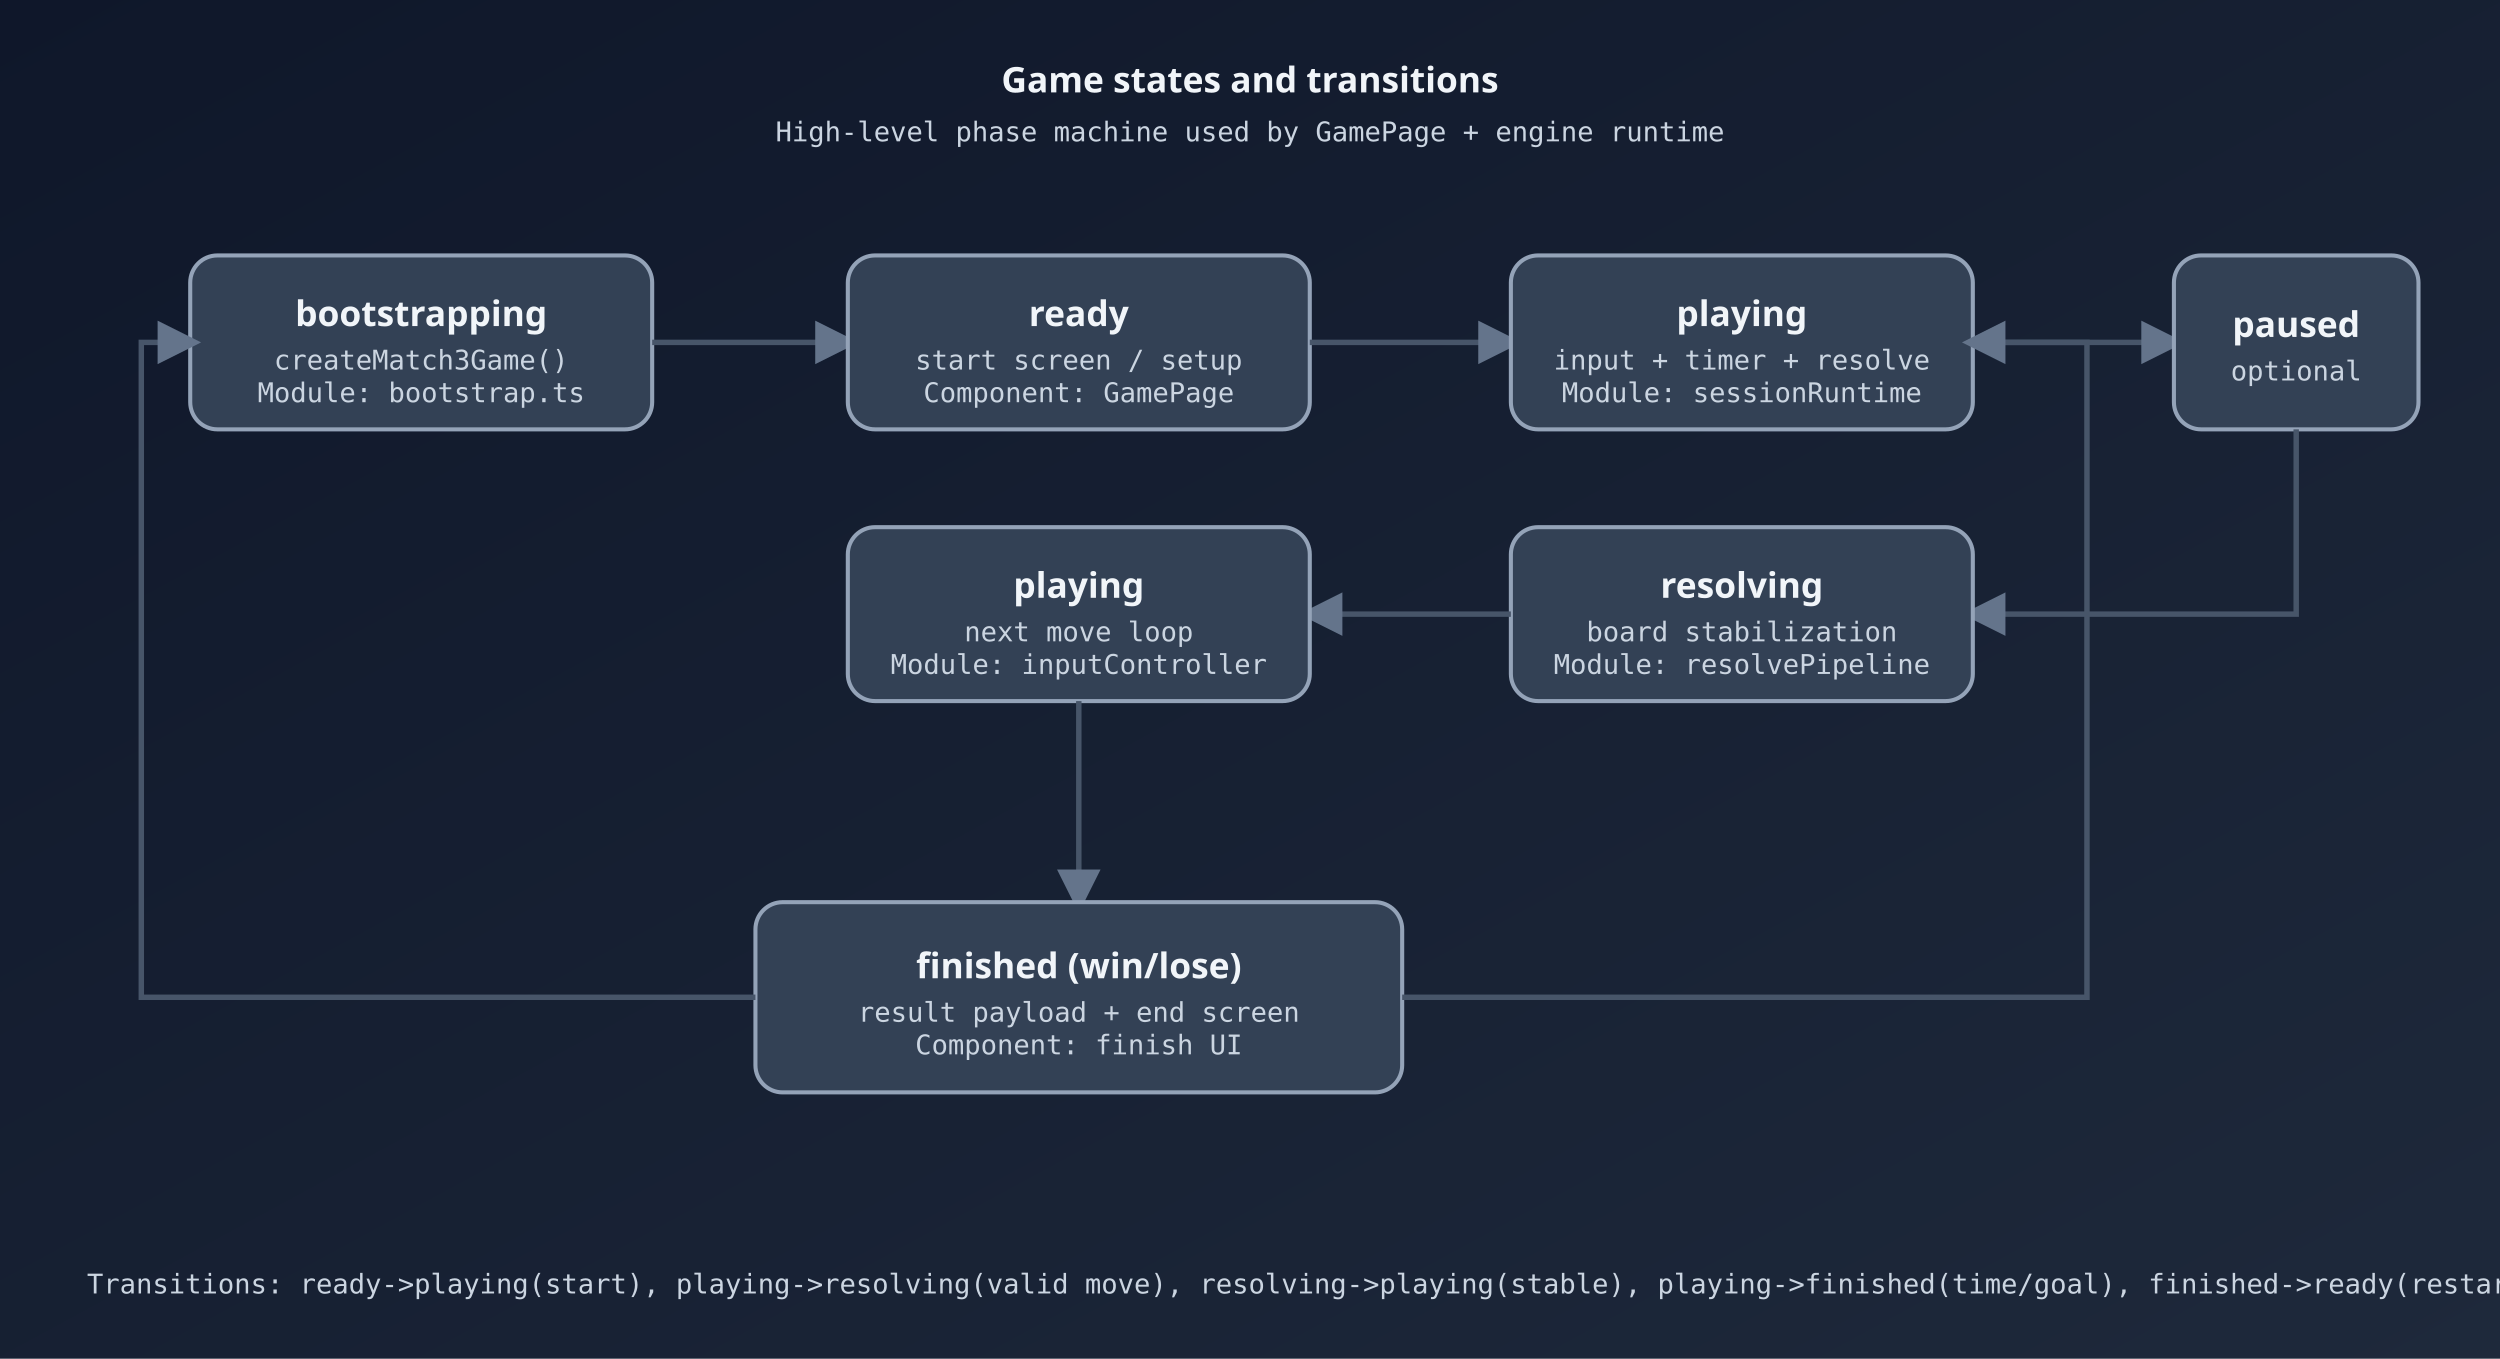
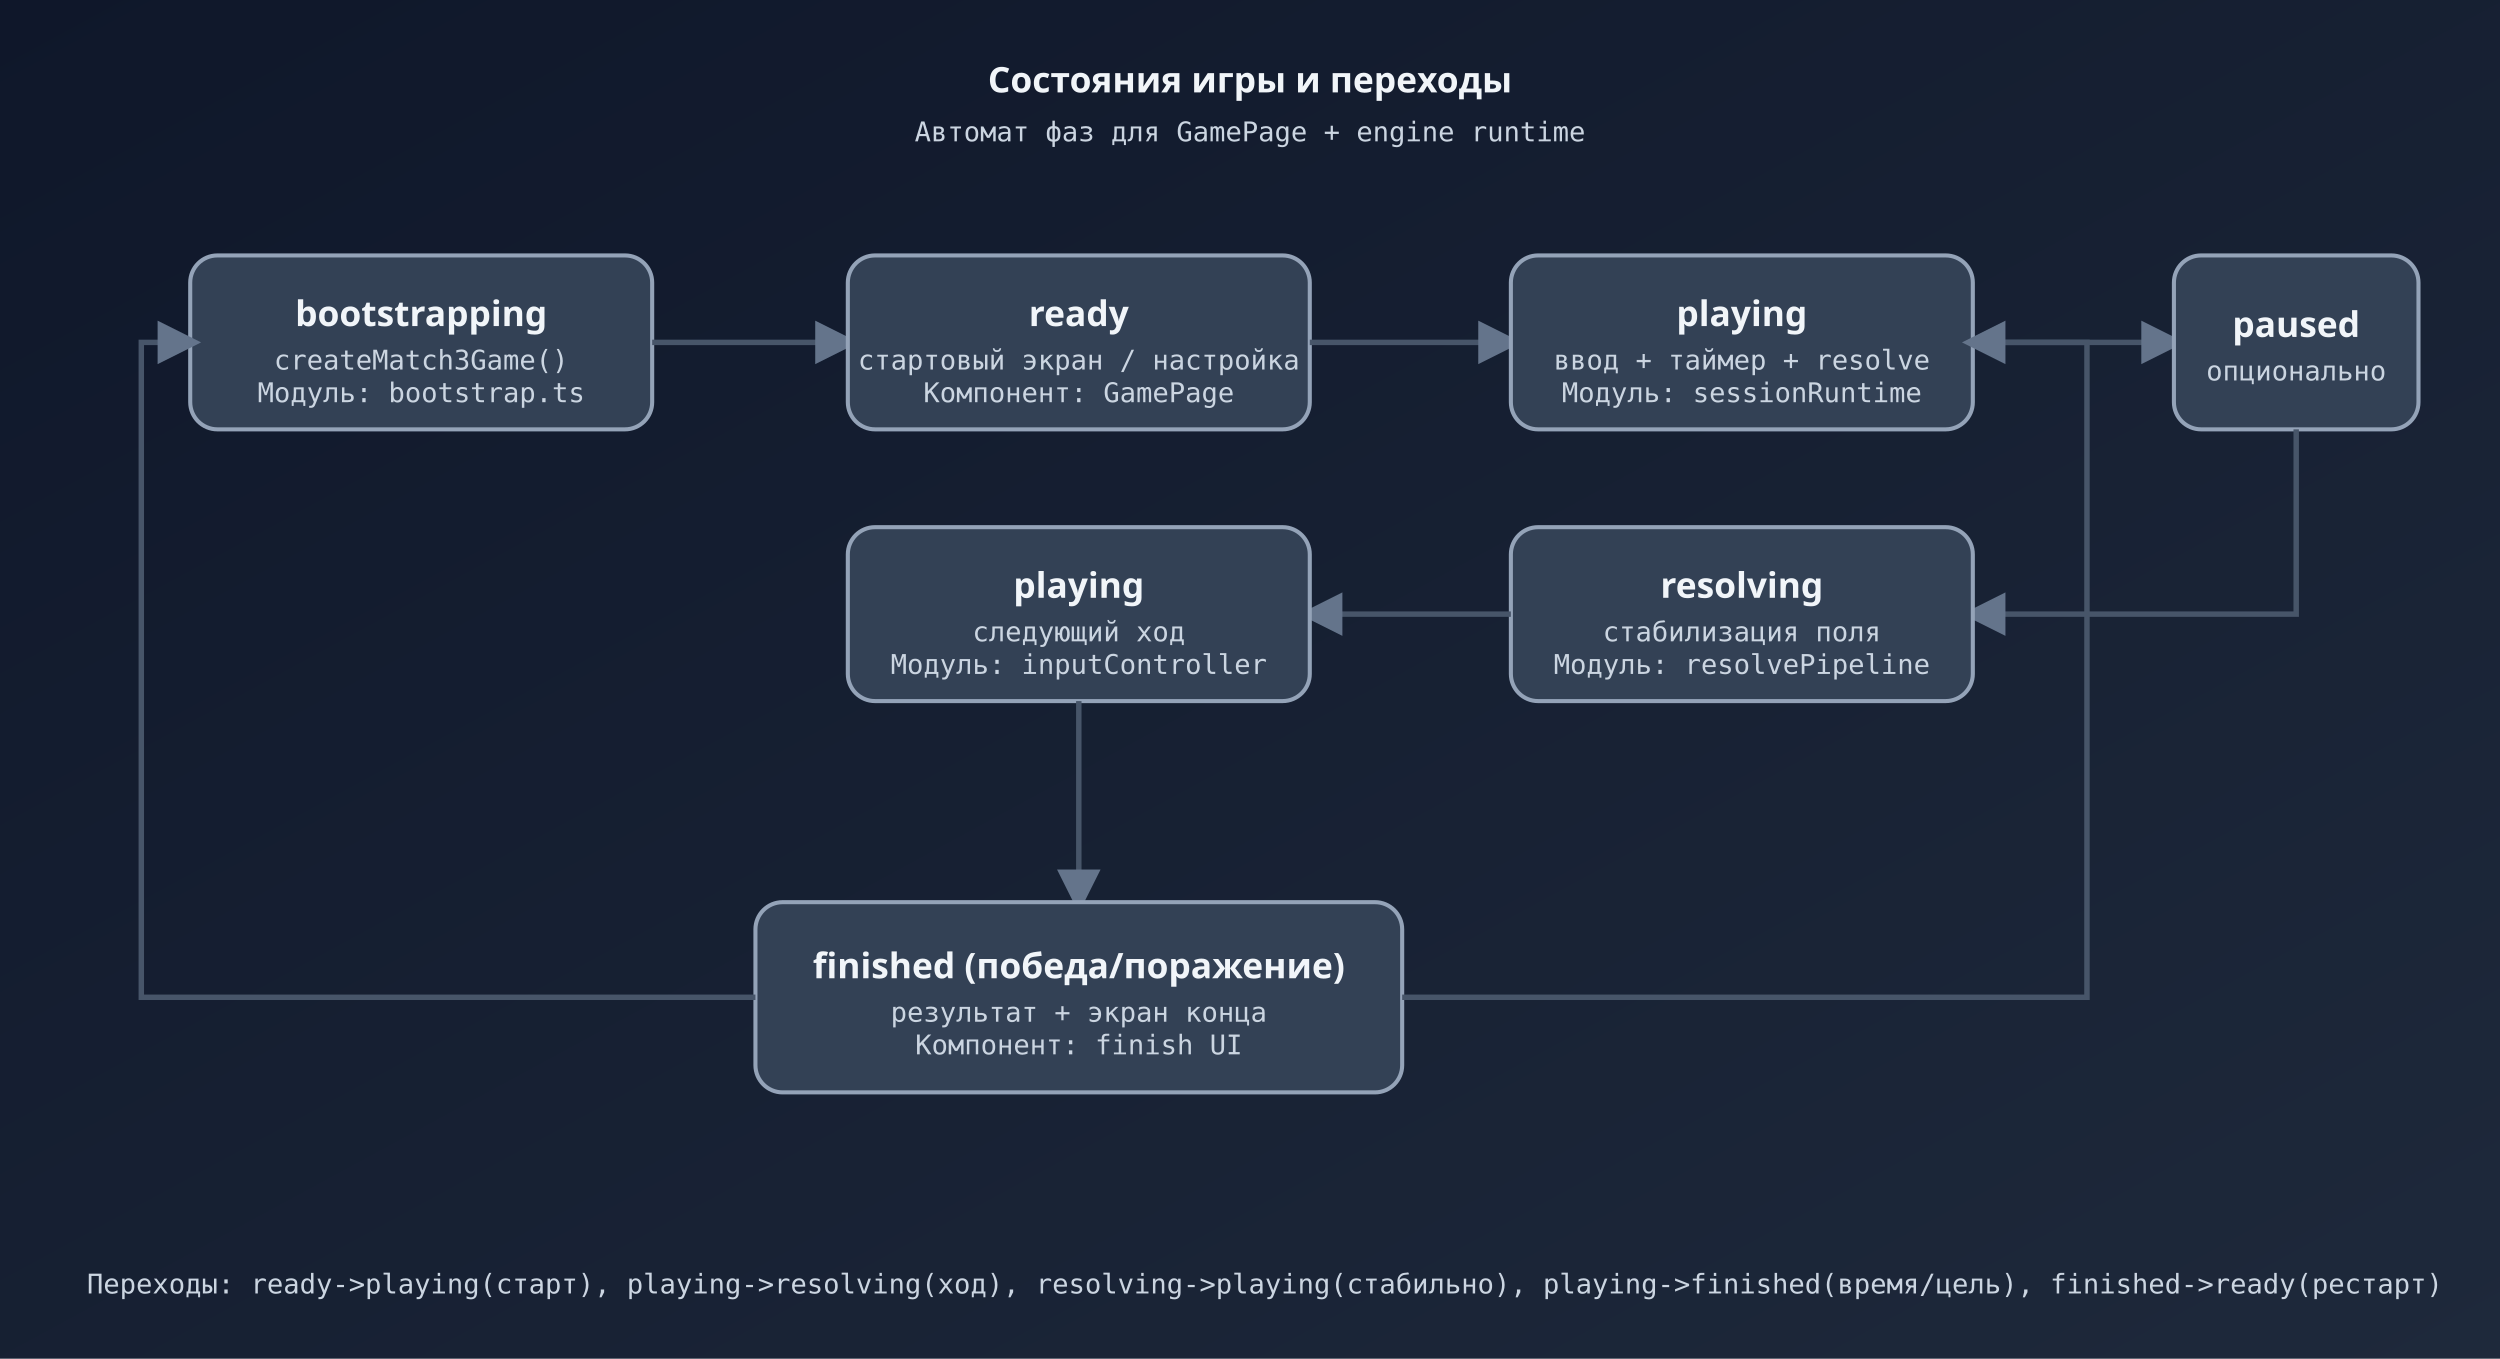
<svg xmlns="http://www.w3.org/2000/svg" viewBox="0 0 920 500" role="img" aria-labelledby="title desc">
  <defs>
    <linearGradient id="bg" x1="0%" y1="0%" x2="100%" y2="100%">
      <stop offset="0%" style="stop-color:#0f172a" />
      <stop offset="100%" style="stop-color:#1e293b" />
    </linearGradient>
    <filter id="glow" x="-50%" y="-50%" width="200%" height="200%">
      <feGaussianBlur stdDeviation="2.5" result="b" />
      <feMerge>
        <feMergeNode in="b" />
        <feMergeNode in="SourceGraphic" />
      </feMerge>
    </filter>
    <style>
      .box{fill:#334155;stroke:#94a3b8;stroke-width:1.5;rx:10;animation:glow 8s ease-in-out infinite}
      .lbl{fill:#f1f5f9;font:600 13px system-ui,sans-serif}
      .sub{fill:#cbd5e1;font:10px ui-monospace,monospace}
      .arr{stroke:#475569;stroke-width:2;fill:none;marker-end:url(#m);animation:line 8s ease-in-out infinite}
      @keyframes glow{0%,1.6%{stroke:#38bdf8;stroke-width:2.5;fill:#1e3a5f;filter:url(#glow)}3%,100%{stroke:#94a3b8;stroke-width:1.5;fill:#334155;filter:none}}
      @keyframes line{0%,1.6%{stroke:#38bdf8;stroke-width:2.5}3%,100%{stroke:#475569;stroke-width:2}}
      #b1,#l1{animation-delay:0s}#b2,#l2{animation-delay:1s}#b3,#l3{animation-delay:2s}#b4,#l4{animation-delay:3s}
-       #b5,#l5{animation-delay:4s}#b6,#l6{animation-delay:5s}#b7,#l7{animation-delay:6s}#l8{animation-delay:7s}
+       #b5,#l5{animation-delay:4s}#b6,#l6{animation-delay:5s}#b7,#l7{animation-delay:6s}#b8{animation-delay:7s}
    </style>
    <marker id="m" markerWidth="8" markerHeight="8" refX="6" refY="4" orient="auto">
      <polygon points="0 0,8 4,0 8" fill="#64748b" />
    </marker>
  </defs>
  <rect width="100%" height="100%" fill="url(#bg)" />
-   <text x="460" y="34" text-anchor="middle" class="lbl" font-size="16">Game states and transitions</text>
-   <text x="460" y="52" text-anchor="middle" class="sub">High-level phase machine used by GamePage + engine runtime</text>
+   <text x="460" y="34" text-anchor="middle" class="lbl" font-size="16">Состояния игры и переходы</text>
+   <text x="460" y="52" text-anchor="middle" class="sub">Автомат фаз для GamePage + engine runtime</text>
  <rect id="b1" x="70" y="94" width="170" height="64" class="box" />
  <g id="t1" transform="translate(155 0)">
    <text y="120" text-anchor="middle" class="lbl">bootstrapping</text>
    <text y="136" text-anchor="middle" class="sub">createMatch3Game()</text>
-     <text y="148" text-anchor="middle" class="sub">Module: bootstrap.ts</text>
+     <text y="148" text-anchor="middle" class="sub">Модуль: bootstrap.ts</text>
  </g>
  <path id="l1" class="arr" d="M 240 126 L 312 126" />
  <rect id="b2" x="312" y="94" width="170" height="64" class="box" />
  <g id="t2" transform="translate(397 0)">
    <text y="120" text-anchor="middle" class="lbl">ready</text>
-     <text y="136" text-anchor="middle" class="sub">start screen / setup</text>
-     <text y="148" text-anchor="middle" class="sub">Component: GamePage</text>
+     <text y="136" text-anchor="middle" class="sub">стартовый экран / настройка</text>
+     <text y="148" text-anchor="middle" class="sub">Компонент: GamePage</text>
  </g>
  <path id="l2" class="arr" d="M 482 126 L 556 126" />
  <rect id="b3" x="556" y="94" width="170" height="64" class="box" />
  <g id="t3" transform="translate(641 0)">
    <text y="120" text-anchor="middle" class="lbl">playing</text>
-     <text y="136" text-anchor="middle" class="sub">input + timer + resolve</text>
-     <text y="148" text-anchor="middle" class="sub">Module: sessionRuntime</text>
+     <text y="136" text-anchor="middle" class="sub">ввод + таймер + resolve</text>
+     <text y="148" text-anchor="middle" class="sub">Модуль: sessionRuntime</text>
  </g>
  <path id="l3" class="arr" d="M 726 126 L 800 126" />
  <rect id="b4" x="800" y="94" width="90" height="64" class="box" />
  <g id="t4" transform="translate(845 0)">
    <text y="124" text-anchor="middle" class="lbl">paused</text>
-     <text y="140" text-anchor="middle" class="sub">optional</text>
+     <text y="140" text-anchor="middle" class="sub">опционально</text>
  </g>
  <path id="l4" class="arr" d="M 845 158 L 845 226 L 726 226" />
  <rect id="b5" x="556" y="194" width="170" height="64" class="box" />
  <g id="t5" transform="translate(641 0)">
    <text y="220" text-anchor="middle" class="lbl">resolving</text>
-     <text y="236" text-anchor="middle" class="sub">board stabilization</text>
-     <text y="248" text-anchor="middle" class="sub">Module: resolvePipeline</text>
+     <text y="236" text-anchor="middle" class="sub">стабилизация поля</text>
+     <text y="248" text-anchor="middle" class="sub">Модуль: resolvePipeline</text>
  </g>
  <path id="l5" class="arr" d="M 556 226 L 482 226" />
  <rect id="b6" x="312" y="194" width="170" height="64" class="box" />
  <g id="t6" transform="translate(397 0)">
    <text y="220" text-anchor="middle" class="lbl">playing</text>
-     <text y="236" text-anchor="middle" class="sub">next move loop</text>
-     <text y="248" text-anchor="middle" class="sub">Module: inputController</text>
+     <text y="236" text-anchor="middle" class="sub">следующий ход</text>
+     <text y="248" text-anchor="middle" class="sub">Модуль: inputController</text>
  </g>
  <path id="l6" class="arr" d="M 397 258 L 397 332" />
  <rect id="b7" x="278" y="332" width="238" height="70" class="box" />
  <g id="t7" transform="translate(397 0)">
-     <text y="360" text-anchor="middle" class="lbl">finished (win/lose)</text>
-     <text y="376" text-anchor="middle" class="sub">result payload + end screen</text>
-     <text y="388" text-anchor="middle" class="sub">Component: finish UI</text>
+     <text y="360" text-anchor="middle" class="lbl">finished (победа/поражение)</text>
+     <text y="376" text-anchor="middle" class="sub">результат + экран конца</text>
+     <text y="388" text-anchor="middle" class="sub">Компонент: finish UI</text>
  </g>
  <path id="l7" class="arr" d="M 516 367 L 768 367 L 768 126 L 726 126" />
  <path id="l8" class="arr" d="M 278 367 L 52 367 L 52 126 L 70 126" />
-   <text x="32" y="476" class="sub">Transitions: ready-&gt;playing(start), playing-&gt;resolving(valid move), resolving-&gt;playing(stable), playing-&gt;finished(time/goal), finished-&gt;ready(restart)</text>
+   <text x="32" y="476" class="sub">Переходы: ready-&gt;playing(старт), playing-&gt;resolving(ход), resolving-&gt;playing(стабильно), playing-&gt;finished(время/цель), finished-&gt;ready(рестарт)</text>
</svg>
